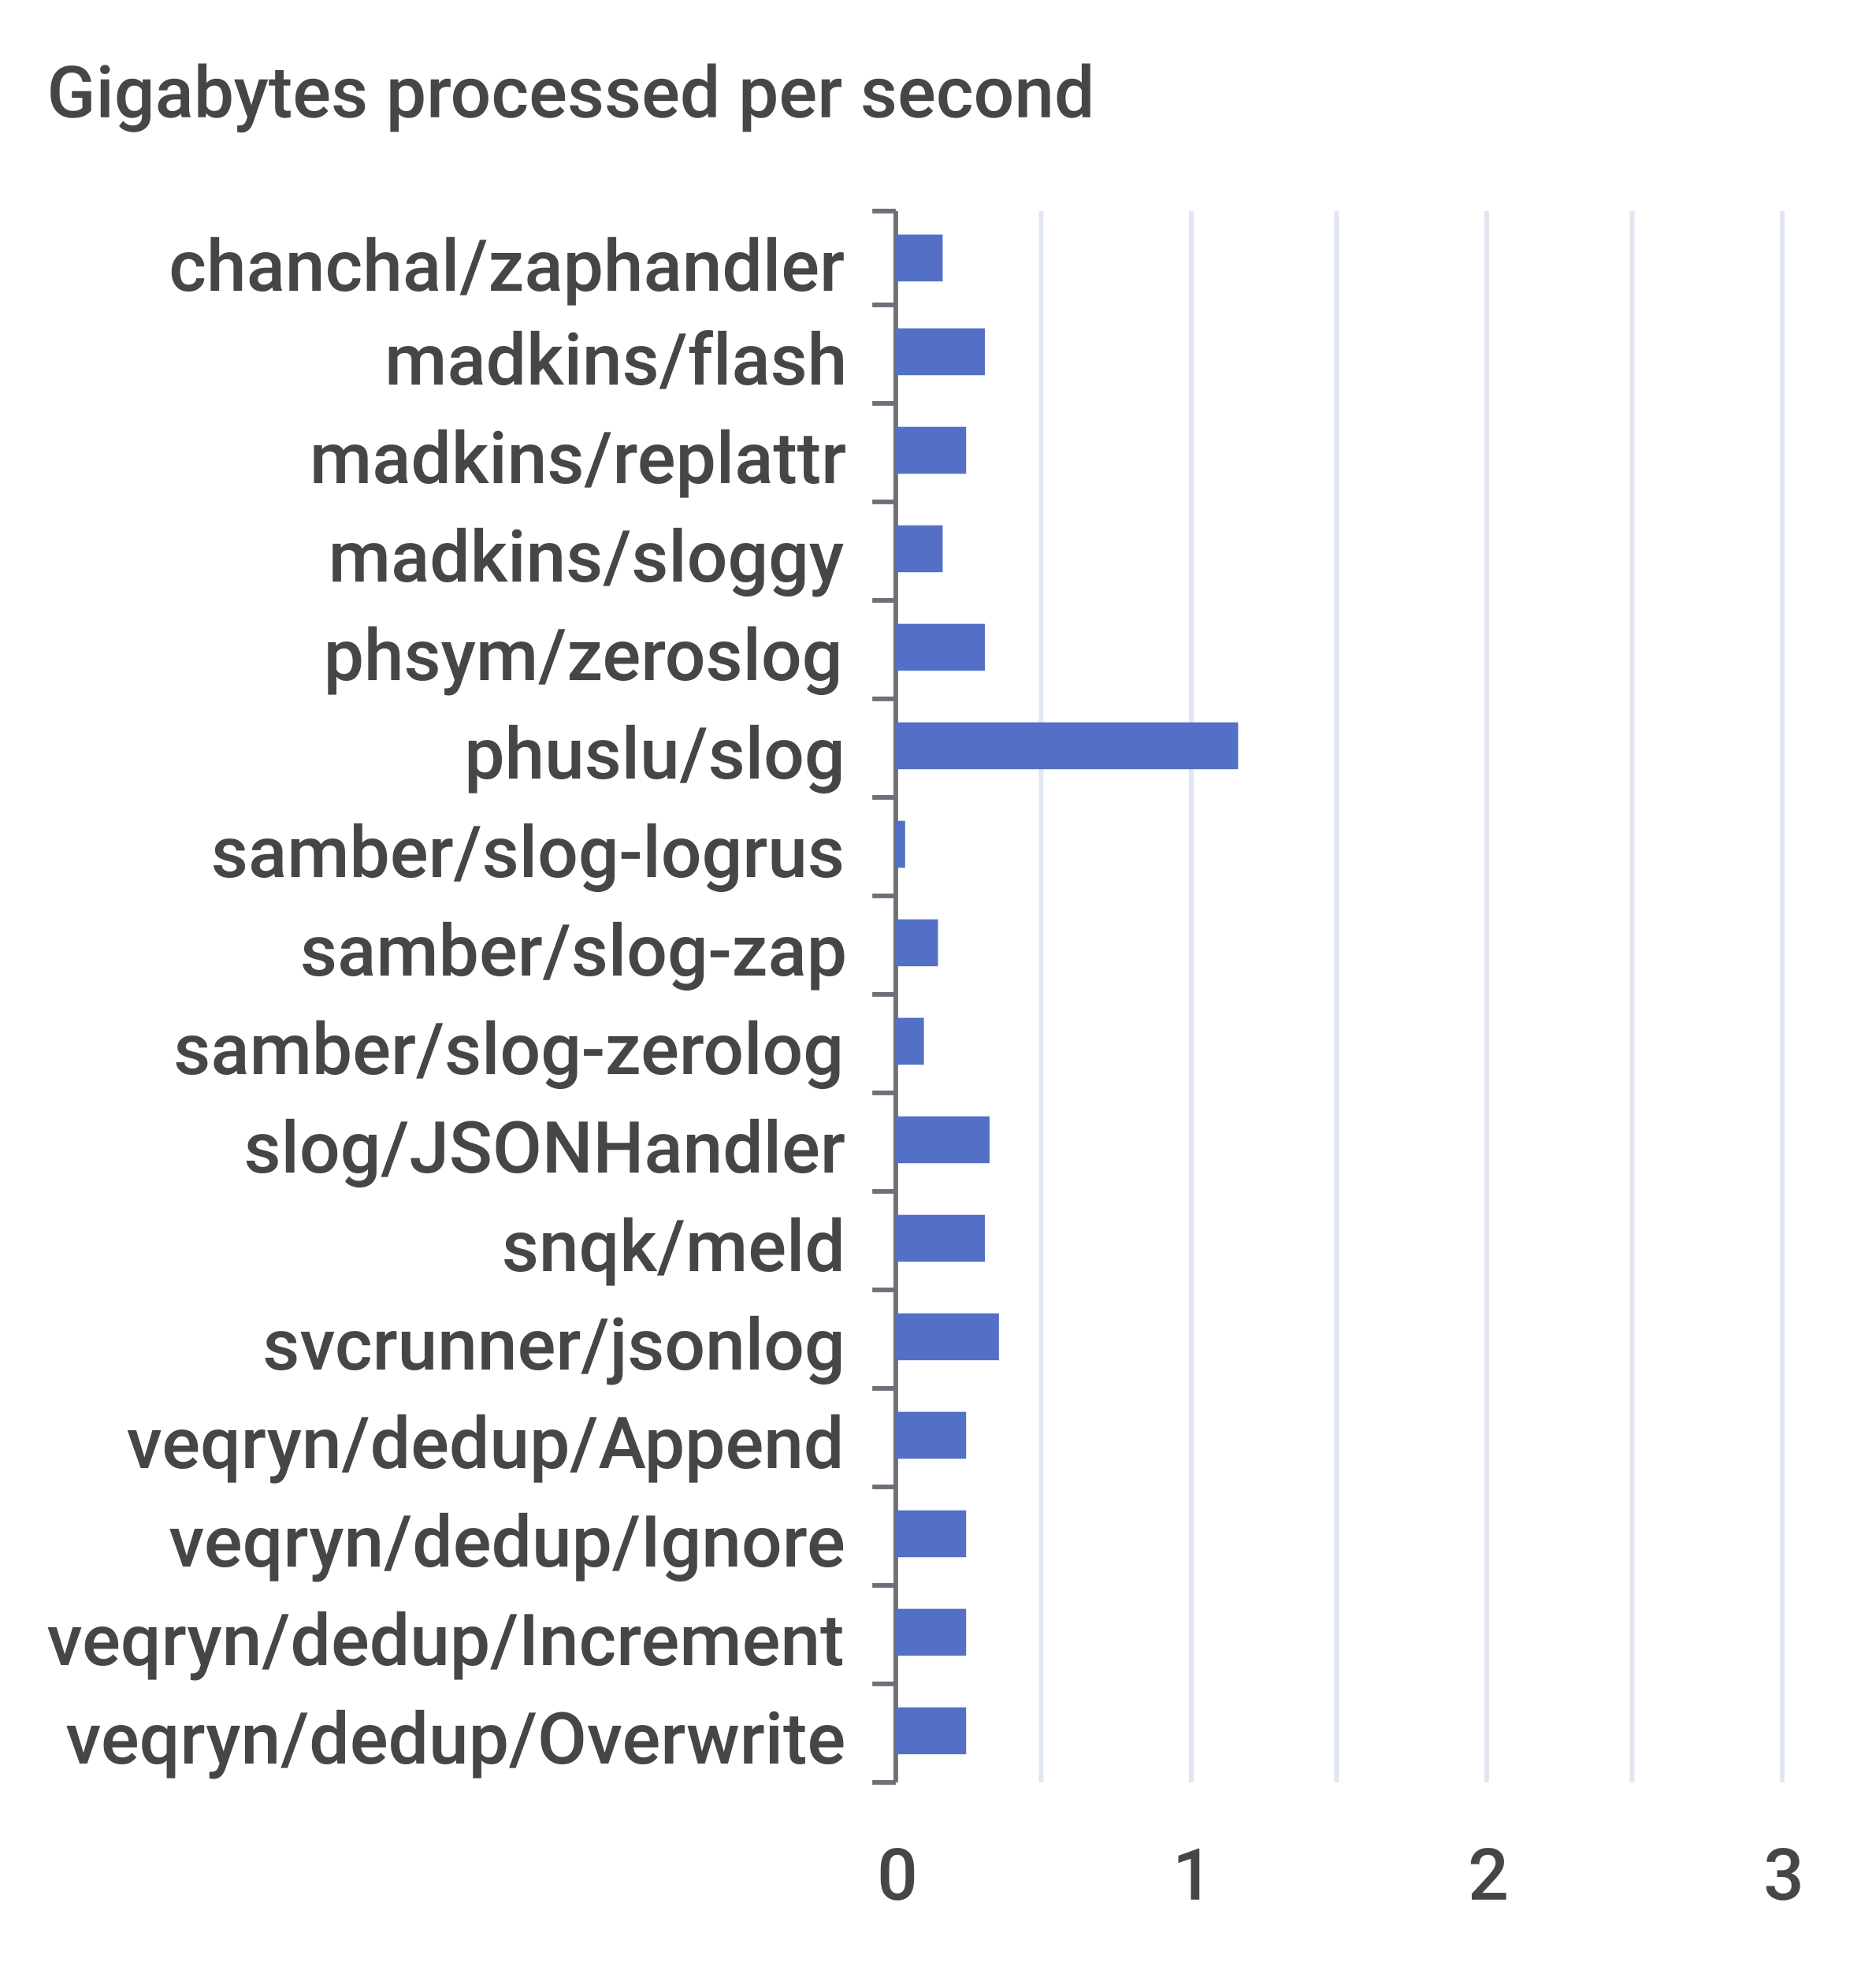
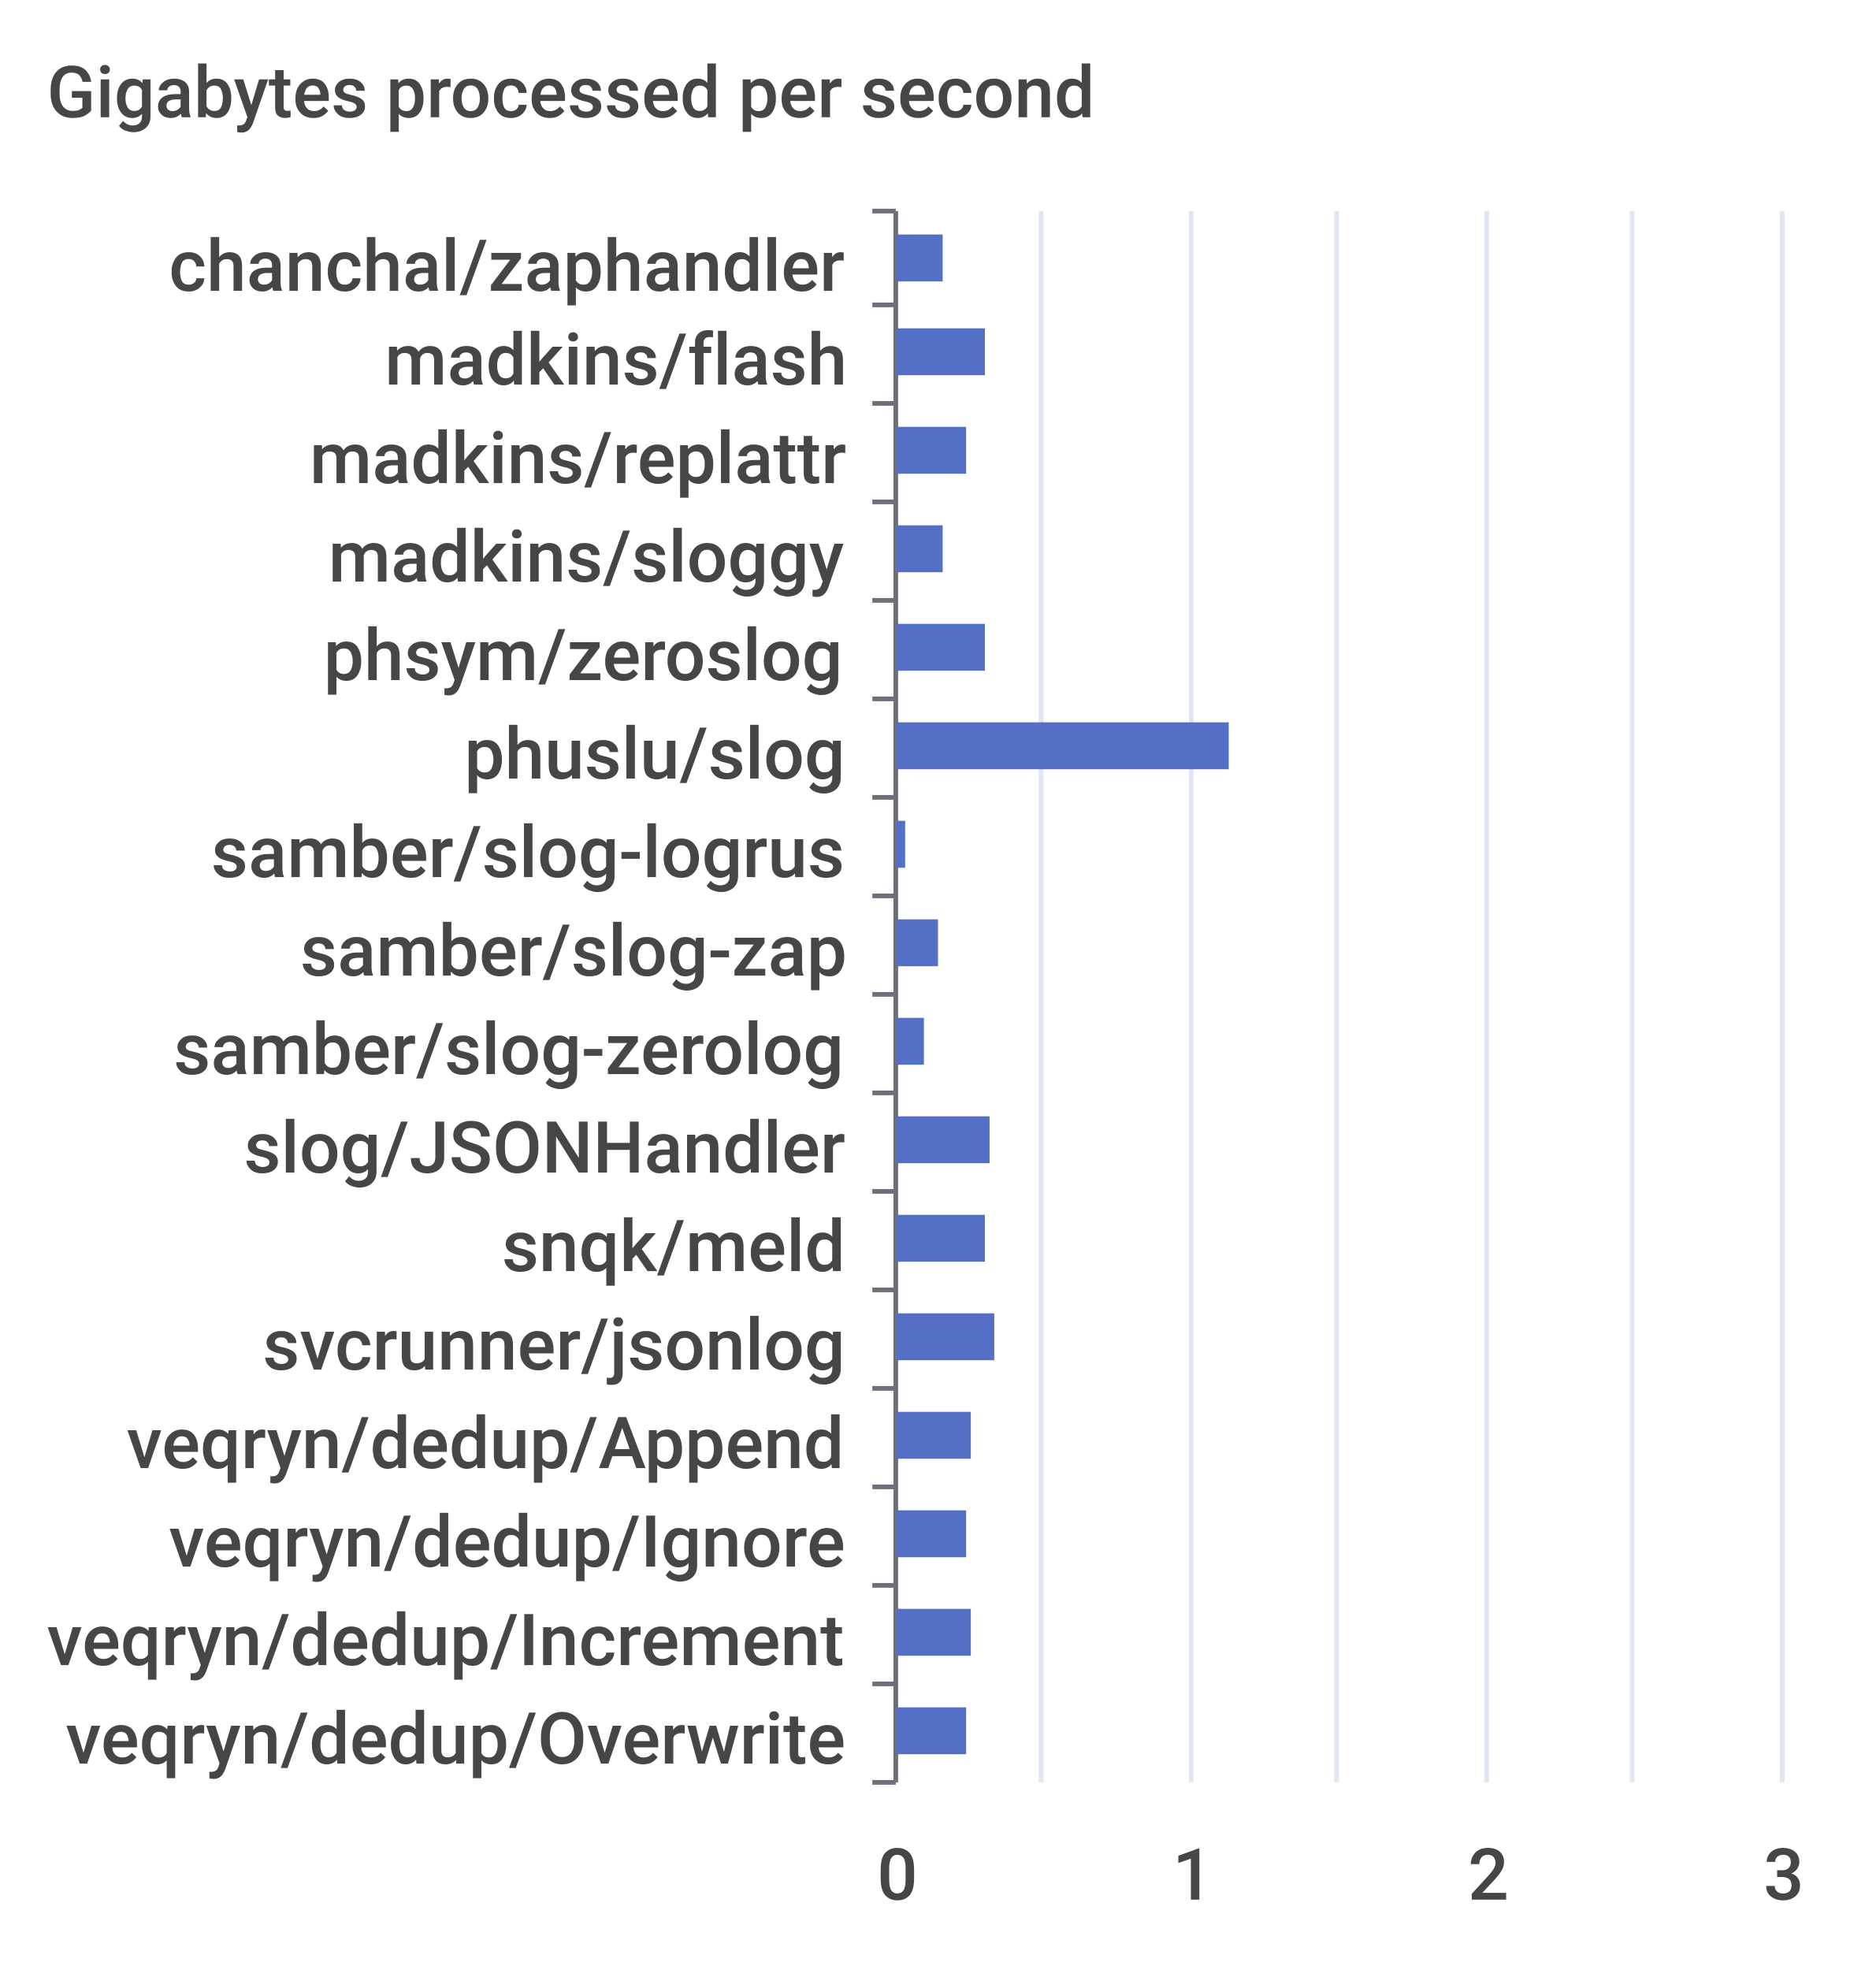
<svg xmlns="http://www.w3.org/2000/svg" width="400" height="420">\n<path d="M 0 0 L 400 0 L 400 420 L 0 420 L 0 0" style="stroke-width:0;stroke:none;fill:rgba(255,255,255,1.0)" />
  <text x="10" y="25" style="stroke-width:0;stroke:none;fill:rgba(70,70,70,1.0);font-size:15.3px;font-family:'Roboto Medium',sans-serif">Gigabytes processed per second</text>
  <path d="M 186 45 L 191 45" style="stroke-width:1;stroke:rgba(110,112,121,1.0);fill:none" />
  <path d="M 186 65 L 191 65" style="stroke-width:1;stroke:rgba(110,112,121,1.0);fill:none" />
  <path d="M 186 86 L 191 86" style="stroke-width:1;stroke:rgba(110,112,121,1.0);fill:none" />
  <path d="M 186 107 L 191 107" style="stroke-width:1;stroke:rgba(110,112,121,1.0);fill:none" />
  <path d="M 186 128 L 191 128" style="stroke-width:1;stroke:rgba(110,112,121,1.0);fill:none" />
  <path d="M 186 149 L 191 149" style="stroke-width:1;stroke:rgba(110,112,121,1.0);fill:none" />
  <path d="M 186 170 L 191 170" style="stroke-width:1;stroke:rgba(110,112,121,1.0);fill:none" />
  <path d="M 186 191 L 191 191" style="stroke-width:1;stroke:rgba(110,112,121,1.0);fill:none" />
  <path d="M 186 212 L 191 212" style="stroke-width:1;stroke:rgba(110,112,121,1.0);fill:none" />
  <path d="M 186 233 L 191 233" style="stroke-width:1;stroke:rgba(110,112,121,1.0);fill:none" />
  <path d="M 186 254 L 191 254" style="stroke-width:1;stroke:rgba(110,112,121,1.0);fill:none" />
  <path d="M 186 275 L 191 275" style="stroke-width:1;stroke:rgba(110,112,121,1.0);fill:none" />
  <path d="M 186 296 L 191 296" style="stroke-width:1;stroke:rgba(110,112,121,1.0);fill:none" />
  <path d="M 186 317 L 191 317" style="stroke-width:1;stroke:rgba(110,112,121,1.0);fill:none" />
  <path d="M 186 338 L 191 338" style="stroke-width:1;stroke:rgba(110,112,121,1.0);fill:none" />
  <path d="M 186 359 L 191 359" style="stroke-width:1;stroke:rgba(110,112,121,1.0);fill:none" />
  <path d="M 186 380 L 191 380" style="stroke-width:1;stroke:rgba(110,112,121,1.0);fill:none" />
  <path d="M 191 45 L 191 380" style="stroke-width:1;stroke:rgba(110,112,121,1.0);fill:none" />
  <text x="36" y="62" style="stroke-width:0;stroke:none;fill:rgba(70,70,70,1.0);font-size:15.3px;font-family:'Roboto Medium',sans-serif">chanchal/zaphandler</text>
  <text x="82" y="82" style="stroke-width:0;stroke:none;fill:rgba(70,70,70,1.0);font-size:15.3px;font-family:'Roboto Medium',sans-serif">madkins/flash</text>
  <text x="66" y="103" style="stroke-width:0;stroke:none;fill:rgba(70,70,70,1.0);font-size:15.3px;font-family:'Roboto Medium',sans-serif">madkins/replattr</text>
  <text x="70" y="124" style="stroke-width:0;stroke:none;fill:rgba(70,70,70,1.0);font-size:15.3px;font-family:'Roboto Medium',sans-serif">madkins/sloggy</text>
  <text x="69" y="145" style="stroke-width:0;stroke:none;fill:rgba(70,70,70,1.0);font-size:15.3px;font-family:'Roboto Medium',sans-serif">phsym/zeroslog</text>
  <text x="99" y="166" style="stroke-width:0;stroke:none;fill:rgba(70,70,70,1.0);font-size:15.3px;font-family:'Roboto Medium',sans-serif">phuslu/slog</text>
  <text x="45" y="187" style="stroke-width:0;stroke:none;fill:rgba(70,70,70,1.0);font-size:15.3px;font-family:'Roboto Medium',sans-serif">samber/slog-logrus</text>
  <text x="64" y="208" style="stroke-width:0;stroke:none;fill:rgba(70,70,70,1.0);font-size:15.3px;font-family:'Roboto Medium',sans-serif">samber/slog-zap</text>
  <text x="37" y="229" style="stroke-width:0;stroke:none;fill:rgba(70,70,70,1.0);font-size:15.3px;font-family:'Roboto Medium',sans-serif">samber/slog-zerolog</text>
  <text x="52" y="250" style="stroke-width:0;stroke:none;fill:rgba(70,70,70,1.0);font-size:15.3px;font-family:'Roboto Medium',sans-serif">slog/JSONHandler</text>
  <text x="107" y="271" style="stroke-width:0;stroke:none;fill:rgba(70,70,70,1.0);font-size:15.3px;font-family:'Roboto Medium',sans-serif">snqk/meld</text>
  <text x="56" y="292" style="stroke-width:0;stroke:none;fill:rgba(70,70,70,1.0);font-size:15.3px;font-family:'Roboto Medium',sans-serif">svcrunner/jsonlog</text>
  <text x="27" y="313" style="stroke-width:0;stroke:none;fill:rgba(70,70,70,1.0);font-size:15.3px;font-family:'Roboto Medium',sans-serif">veqryn/dedup/Append</text>
  <text x="36" y="334" style="stroke-width:0;stroke:none;fill:rgba(70,70,70,1.0);font-size:15.3px;font-family:'Roboto Medium',sans-serif">veqryn/dedup/Ignore</text>
  <text x="10" y="355" style="stroke-width:0;stroke:none;fill:rgba(70,70,70,1.0);font-size:15.3px;font-family:'Roboto Medium',sans-serif">veqryn/dedup/Increment</text>
  <text x="14" y="376" style="stroke-width:0;stroke:none;fill:rgba(70,70,70,1.0);font-size:15.3px;font-family:'Roboto Medium',sans-serif">veqryn/dedup/Overwrite</text>
  <text x="187" y="405" style="stroke-width:0;stroke:none;fill:rgba(70,70,70,1.0);font-size:15.3px;font-family:'Roboto Medium',sans-serif">0</text>
  <text x="250" y="405" style="stroke-width:0;stroke:none;fill:rgba(70,70,70,1.0);font-size:15.3px;font-family:'Roboto Medium',sans-serif">1</text>
  <text x="313" y="405" style="stroke-width:0;stroke:none;fill:rgba(70,70,70,1.0);font-size:15.3px;font-family:'Roboto Medium',sans-serif">2</text>
  <text x="376" y="405" style="stroke-width:0;stroke:none;fill:rgba(70,70,70,1.0);font-size:15.3px;font-family:'Roboto Medium',sans-serif">3</text>
  <path d="M 222 45 L 222 380" style="stroke-width:1;stroke:rgba(224,230,242,1.0);fill:none" />
  <path d="M 254 45 L 254 380" style="stroke-width:1;stroke:rgba(224,230,242,1.0);fill:none" />
  <path d="M 285 45 L 285 380" style="stroke-width:1;stroke:rgba(224,230,242,1.0);fill:none" />
  <path d="M 317 45 L 317 380" style="stroke-width:1;stroke:rgba(224,230,242,1.0);fill:none" />
  <path d="M 348 45 L 348 380" style="stroke-width:1;stroke:rgba(224,230,242,1.0);fill:none" />
  <path d="M 380 45 L 380 380" style="stroke-width:1;stroke:rgba(224,230,242,1.0);fill:none" />
  <path d="M 191 364 L 206 364 L 206 374 L 191 374 L 191 364" style="stroke-width:0;stroke:none;fill:rgba(84,112,198,1.0)" />
-   <path d="M 191 343 L 206 343 L 206 353 L 191 353 L 191 343" style="stroke-width:0;stroke:none;fill:rgba(84,112,198,1.0)" />
+   <path d="M 191 343 L 207 343 L 207 353 L 191 353 L 191 343" style="stroke-width:0;stroke:none;fill:rgba(84,112,198,1.0)" />
  <path d="M 191 322 L 206 322 L 206 332 L 191 332 L 191 322" style="stroke-width:0;stroke:none;fill:rgba(84,112,198,1.0)" />
-   <path d="M 191 301 L 206 301 L 206 311 L 191 311 L 191 301" style="stroke-width:0;stroke:none;fill:rgba(84,112,198,1.0)" />
-   <path d="M 191 280 L 213 280 L 213 290 L 191 290 L 191 280" style="stroke-width:0;stroke:none;fill:rgba(84,112,198,1.0)" />
+   <path d="M 191 301 L 207 301 L 207 311 L 191 311 L 191 301" style="stroke-width:0;stroke:none;fill:rgba(84,112,198,1.0)" />
+   <path d="M 191 280 L 212 280 L 212 290 L 191 290 L 191 280" style="stroke-width:0;stroke:none;fill:rgba(84,112,198,1.0)" />
  <path d="M 191 259 L 210 259 L 210 269 L 191 269 L 191 259" style="stroke-width:0;stroke:none;fill:rgba(84,112,198,1.0)" />
  <path d="M 191 238 L 211 238 L 211 248 L 191 248 L 191 238" style="stroke-width:0;stroke:none;fill:rgba(84,112,198,1.0)" />
  <path d="M 191 217 L 197 217 L 197 227 L 191 227 L 191 217" style="stroke-width:0;stroke:none;fill:rgba(84,112,198,1.0)" />
  <path d="M 191 196 L 200 196 L 200 206 L 191 206 L 191 196" style="stroke-width:0;stroke:none;fill:rgba(84,112,198,1.0)" />
  <path d="M 191 175 L 193 175 L 193 185 L 191 185 L 191 175" style="stroke-width:0;stroke:none;fill:rgba(84,112,198,1.0)" />
-   <path d="M 191 154 L 264 154 L 264 164 L 191 164 L 191 154" style="stroke-width:0;stroke:none;fill:rgba(84,112,198,1.0)" />
+   <path d="M 191 154 L 262 154 L 262 164 L 191 164 L 191 154" style="stroke-width:0;stroke:none;fill:rgba(84,112,198,1.0)" />
  <path d="M 191 133 L 210 133 L 210 143 L 191 143 L 191 133" style="stroke-width:0;stroke:none;fill:rgba(84,112,198,1.0)" />
  <path d="M 191 112 L 201 112 L 201 122 L 191 122 L 191 112" style="stroke-width:0;stroke:none;fill:rgba(84,112,198,1.0)" />
  <path d="M 191 91 L 206 91 L 206 101 L 191 101 L 191 91" style="stroke-width:0;stroke:none;fill:rgba(84,112,198,1.0)" />
  <path d="M 191 70 L 210 70 L 210 80 L 191 80 L 191 70" style="stroke-width:0;stroke:none;fill:rgba(84,112,198,1.0)" />
  <path d="M 191 50 L 201 50 L 201 60 L 191 60 L 191 50" style="stroke-width:0;stroke:none;fill:rgba(84,112,198,1.0)" />
</svg>
